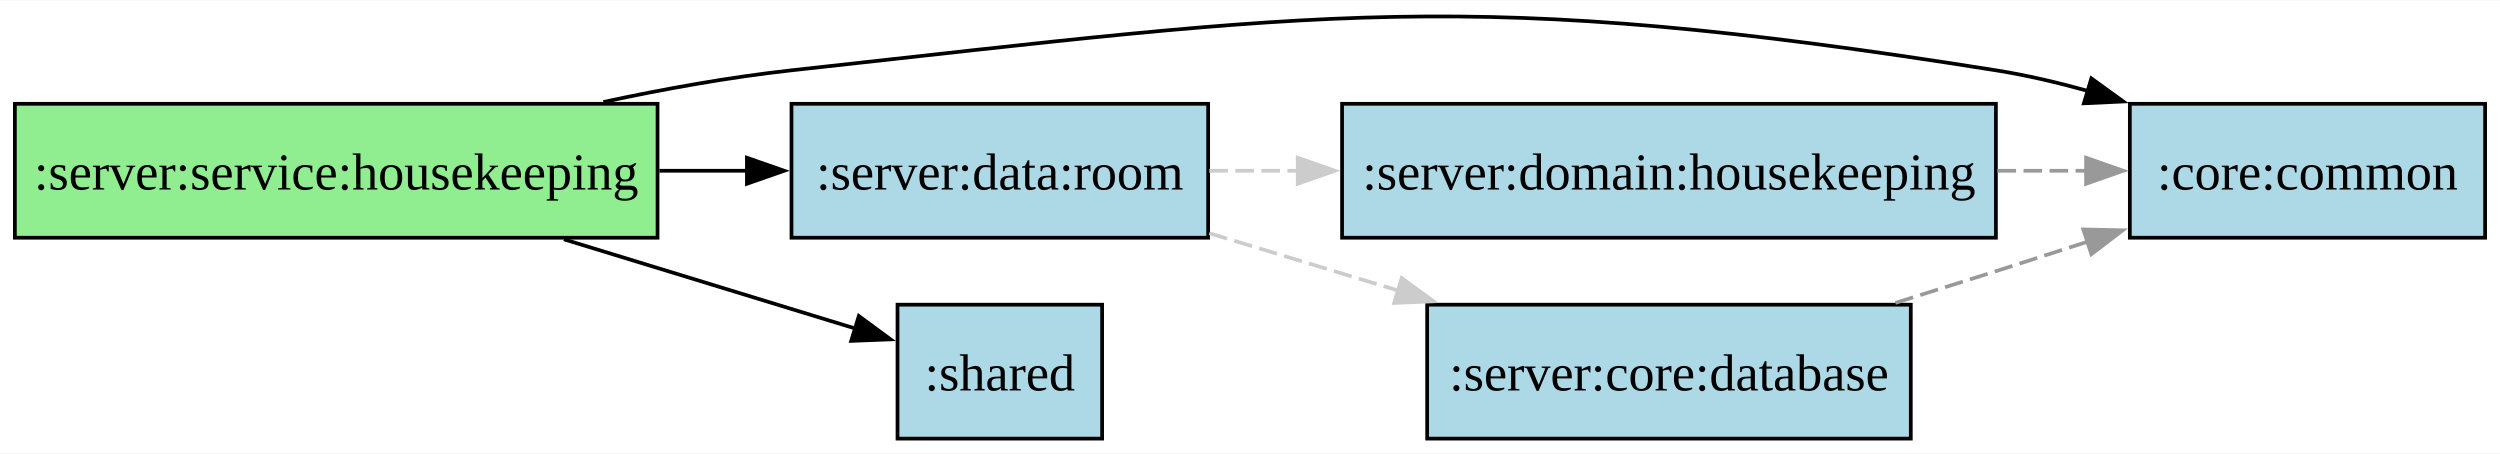
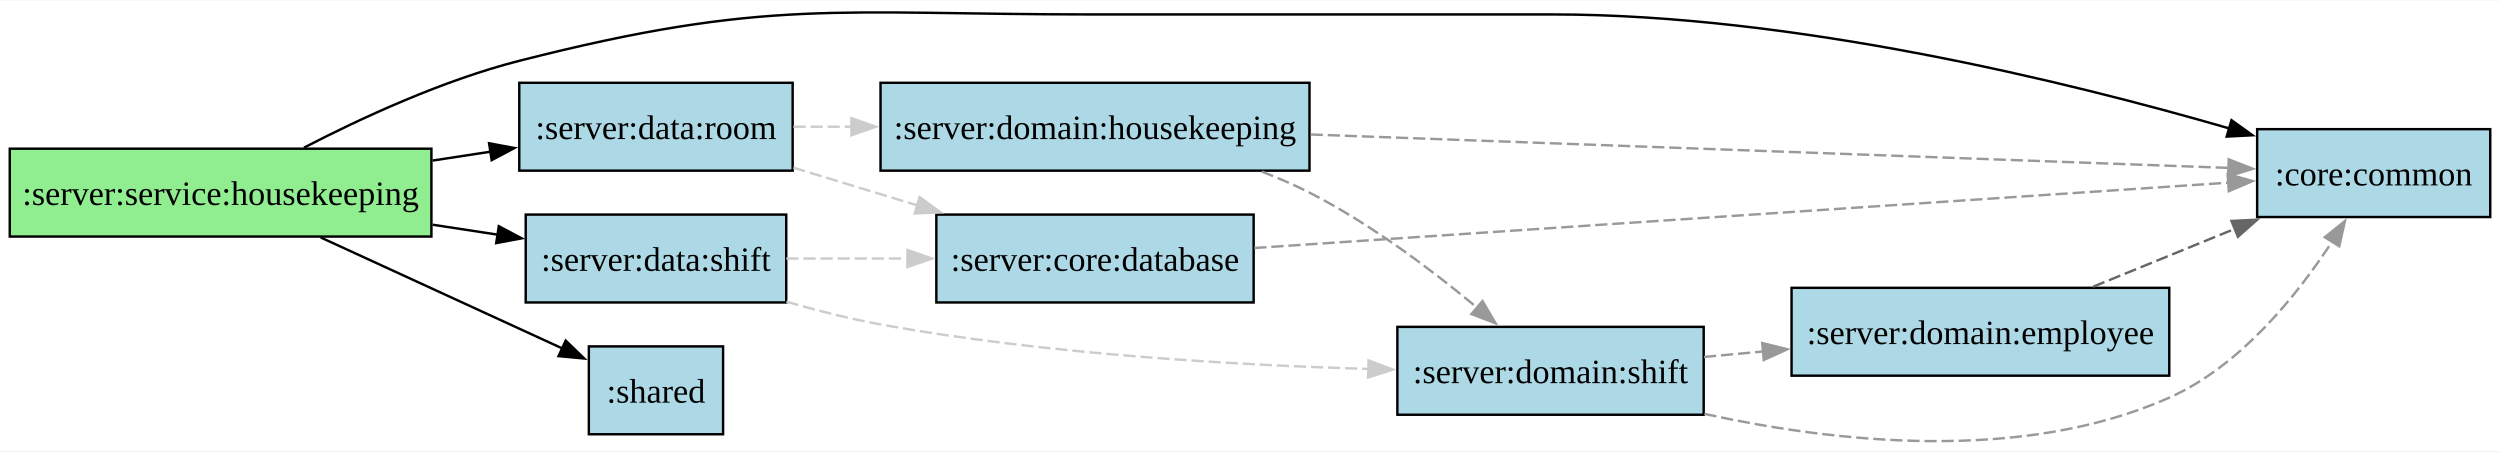
- <svg xmlns="http://www.w3.org/2000/svg" width="896" height="122pt" viewBox="0 0 672 121.8">
+ <svg xmlns="http://www.w3.org/2000/svg" width="1024pt" height="185pt" viewBox="0 0 1024.25 184.65">
  <g class="graph">
-     <path fill="#fff" d="M0 121.8V0h672v121.8z" />
+     <path fill="#fff" d="M0 184.65V0h1024.25v184.65z" />
    <g class="node">
-       <path fill="#90ee90" stroke="#000" d="M176.75 27.8H4v36h172.75z" />
-       <text x="86.38" y="-66.95" font-family="Times New Roman,serif" font-size="14" text-anchor="middle" transform="translate(4 117.8)">:server:service:housekeeping</text>
+       <path fill="#90ee90" stroke="#000" d="M176.75 60.72H4v36h172.75z" />
+       <text x="86.38" y="-96.88" font-family="Times New Roman,serif" font-size="14" text-anchor="middle" transform="translate(4 180.65)">:server:service:housekeeping</text>
    </g>
    <g class="node">
-       <path fill="#add8e6" stroke="#000" d="M668 27.8h-95.5v36H668z" />
-       <text x="616.25" y="-66.95" font-family="Times New Roman,serif" font-size="14" text-anchor="middle" transform="translate(4 117.8)">:core:common</text>
+       <path fill="#add8e6" stroke="#000" d="M1020.25 52.72h-95.5v36h95.5z" />
+       <text x="968.5" y="-104.88" font-family="Times New Roman,serif" font-size="14" text-anchor="middle" transform="translate(4 180.65)">:core:common</text>
    </g>
    <g stroke="#000" class="edge">
-       <path fill="none" d="M162.18 27.32c16.48-3.54 34.05-6.7 50.57-8.52C355.78 3.08 394.4-3.8 536.5 18.8c8.11 1.29 16.5 3.25 24.69 5.53" />
-       <path d="m562.16 20.97 8.58 6.21-10.59.49z" />
+       <path fill="none" d="M124.54 60.29c23.79-12.3 57.03-27.62 88.21-35.57 101.48-25.87 130.15-19 234.87-19h188.63c98.64 0 210.67 27.46 277.02 46.68" />
+       <path d="m914.25 49.04 8.61 6.18-10.58.54z" />
    </g>
    <g class="node">
-       <path fill="#add8e6" stroke="#000" d="M324.75 27.8h-112v36h112z" />
-       <text x="264.75" y="-66.95" font-family="Times New Roman,serif" font-size="14" text-anchor="middle" transform="translate(4 117.8)">:server:data:room</text>
+       <path fill="#add8e6" stroke="#000" d="M322.12 87.72H215.38v36h106.74z" />
+       <text x="264.75" y="-69.88" font-family="Times New Roman,serif" font-size="14" text-anchor="middle" transform="translate(4 180.65)">:server:data:shift</text>
    </g>
    <g stroke="#000" class="edge">
-       <path fill="none" d="M177.24 45.8h23.55" />
-       <path d="m200.77 42.3 10 3.5-10 3.5z" />
+       <path fill="none" d="M177.24 91.87c9.01 1.38 18.06 2.76 26.76 4.09" />
+       <path d="m204.36 92.48 9.36 4.97-10.42 1.95z" />
    </g>
    <g class="node">
-       <path fill="#add8e6" stroke="#000" d="M296.25 81.8h-55v36h55z" />
-       <text x="264.75" y="-12.95" font-family="Times New Roman,serif" font-size="14" text-anchor="middle" transform="translate(4 117.8)">:shared</text>
+       <path fill="#add8e6" stroke="#000" d="M324.75 33.72h-112v36h112z" />
+       <text x="264.75" y="-123.88" font-family="Times New Roman,serif" font-size="14" text-anchor="middle" transform="translate(4 180.65)">:server:data:room</text>
    </g>
    <g stroke="#000" class="edge">
-       <path fill="none" d="M151.58 64.23c25.95 7.95 55.51 17 78.32 23.98" />
-       <path d="m230.85 84.84 8.53 6.28-10.58.41z" />
+       <path fill="none" d="M177.24 65.58c8-1.23 16.03-2.46 23.83-3.65" />
+       <path d="m200.37 58.5 10.41 1.94-9.35 4.97z" />
    </g>
    <g class="node">
-       <path fill="#add8e6" stroke="#000" d="M536.5 27.8H360.75v36H536.5z" />
-       <text x="444.62" y="-66.95" font-family="Times New Roman,serif" font-size="14" text-anchor="middle" transform="translate(4 117.8)">:server:domain:housekeeping</text>
+       <path fill="#add8e6" stroke="#000" d="M296.25 141.72h-55v36h55z" />
+       <text x="264.75" y="-15.88" font-family="Times New Roman,serif" font-size="14" text-anchor="middle" transform="translate(4 180.65)">:shared</text>
+     </g>
+     <g stroke="#000" class="edge">
+       <path fill="none" d="M131.4 97.1c29.78 13.68 70.13 32.21 99.2 45.56" />
+       <path d="m231.76 139.34 7.62 7.35-10.54-.99z" />
+     </g>
+     <g class="node">
+       <path fill="#add8e6" stroke="#000" d="M698 133.72H572.5v36H698z" />
+       <text x="631.25" y="-23.88" font-family="Times New Roman,serif" font-size="14" text-anchor="middle" transform="translate(4 180.65)">:server:domain:shift</text>
    </g>
    <g stroke="#999" class="edge">
-       <path fill="none" stroke-dasharray="5,2" d="M536.92 45.8h23.87" />
-       <path fill="#999" d="m560.73 42.3 10 3.5-10 3.5z" />
+       <path fill="none" stroke-dasharray="5,2" d="M698.29 169.36c52.97 11.65 129.94 20.33 190.46-6.64 29.27-13.04 52.52-42.12 66.83-64.11" />
+       <path fill="#999" d="m952.46 97 8.26-6.64-2.32 10.34z" />
+     </g>
+     <g class="node">
+       <path fill="#add8e6" stroke="#000" d="M888.75 117.72H734v36h154.75z" />
+       <text x="807.38" y="-39.88" font-family="Times New Roman,serif" font-size="14" text-anchor="middle" transform="translate(4 180.65)">:server:domain:employee</text>
+     </g>
+     <g stroke="#999" class="edge">
+       <path fill="none" stroke-dasharray="5,2" d="m698.13 146.04 24.41-2.25" />
+       <path fill="#999" d="m721.97 140.33 10.28 2.57-9.64 4.4z" />
+     </g>
+     <g stroke="#666" class="edge">
+       <path fill="none" stroke-dasharray="5,2" d="M857.55 117.27c18.06-7.38 39.04-15.95 58.04-23.71" />
+       <path fill="#666" d="m914.23 90.33 10.58-.54-7.93 7.02z" />
+     </g>
+     <g class="node">
+       <path fill="#add8e6" stroke="#000" d="M536.5 33.72H360.75v36H536.5z" />
+       <text x="444.62" y="-123.88" font-family="Times New Roman,serif" font-size="14" text-anchor="middle" transform="translate(4 180.65)">:server:domain:housekeeping</text>
+     </g>
+     <g stroke="#999" class="edge">
+       <path fill="none" stroke-dasharray="5,2" d="M536.98 54.9c106.85 3.89 284.78 10.37 376.27 13.7" />
+       <path fill="#999" d="m913.12 65.09 9.86 3.87-10.12 3.13z" />
+     </g>
+     <g stroke="#999" class="edge">
+       <path fill="none" stroke-dasharray="5,2" d="M516.94 70.11c6.74 2.59 13.37 5.46 19.56 8.61 24.97 12.73 50.25 31.81 68.84 47.27" />
+       <path fill="#999" d="m607.38 123.13 5.37 9.14-9.89-3.8z" />
    </g>
    <g stroke="#ccc" class="edge">
-       <path fill="none" stroke-dasharray="5,2" d="M325.06 45.8h24.04" />
-       <path fill="#ccc" d="m348.83 42.3 10 3.5-10 3.5z" />
+       <path fill="none" stroke-dasharray="5,2" d="M322.21 123.41c12.5 3.62 25.89 7.02 38.54 9.31 67.01 12.12 144.55 16.63 199.91 18.25" />
+       <path fill="#ccc" d="m560.71 147.47 9.91 3.76-10.09 3.23z" />
    </g>
    <g class="node">
-       <path fill="#add8e6" stroke="#000" d="M513.62 81.8h-130v36h130z" />
-       <text x="444.62" y="-12.95" font-family="Times New Roman,serif" font-size="14" text-anchor="middle" transform="translate(4 117.8)">:server:core:database</text>
+       <path fill="#add8e6" stroke="#000" d="M513.62 87.72h-130v36h130z" />
+       <text x="444.62" y="-69.88" font-family="Times New Roman,serif" font-size="14" text-anchor="middle" transform="translate(4 180.65)">:server:core:database</text>
    </g>
    <g stroke="#ccc" class="edge">
-       <path fill="none" stroke-dasharray="5,2" d="M325.06 62.59c16.06 4.88 33.84 10.27 50.76 15.41" />
-       <path fill="#ccc" d="m376.78 74.64 8.56 6.25-10.59.44z" />
+       <path fill="none" stroke-dasharray="5,2" d="M322.16 105.72h49.69" />
+       <path fill="#ccc" d="m371.79 102.22 10 3.5-10 3.5z" />
    </g>
    <g stroke="#999" class="edge">
-       <path fill="none" stroke-dasharray="5,2" d="M509.48 81.32c9.06-2.83 18.29-5.74 27.02-8.52 8.01-2.55 16.45-5.27 24.74-7.96" />
-       <path fill="#999" d="m559.99 61.57 10.6.23-8.43 6.42z" />
+       <path fill="none" stroke-dasharray="5,2" d="M513.88 101.41c102.34-6.86 300.82-20.17 399.3-26.78" />
+       <path fill="#999" d="m912.67 71.16 10.21 2.82-9.74 4.16z" />
+     </g>
+     <g stroke="#ccc" class="edge">
+       <path fill="none" stroke-dasharray="5,2" d="M325.06 51.72h24.04" />
+       <path fill="#ccc" d="m348.83 48.22 10 3.5-10 3.5z" />
+     </g>
+     <g stroke="#ccc" class="edge">
+       <path fill="none" stroke-dasharray="5,2" d="M325.06 68.51c16.06 4.88 33.84 10.27 50.76 15.41" />
+       <path fill="#ccc" d="m376.78 80.56 8.56 6.25-10.59.45z" />
    </g>
  </g>
</svg>
